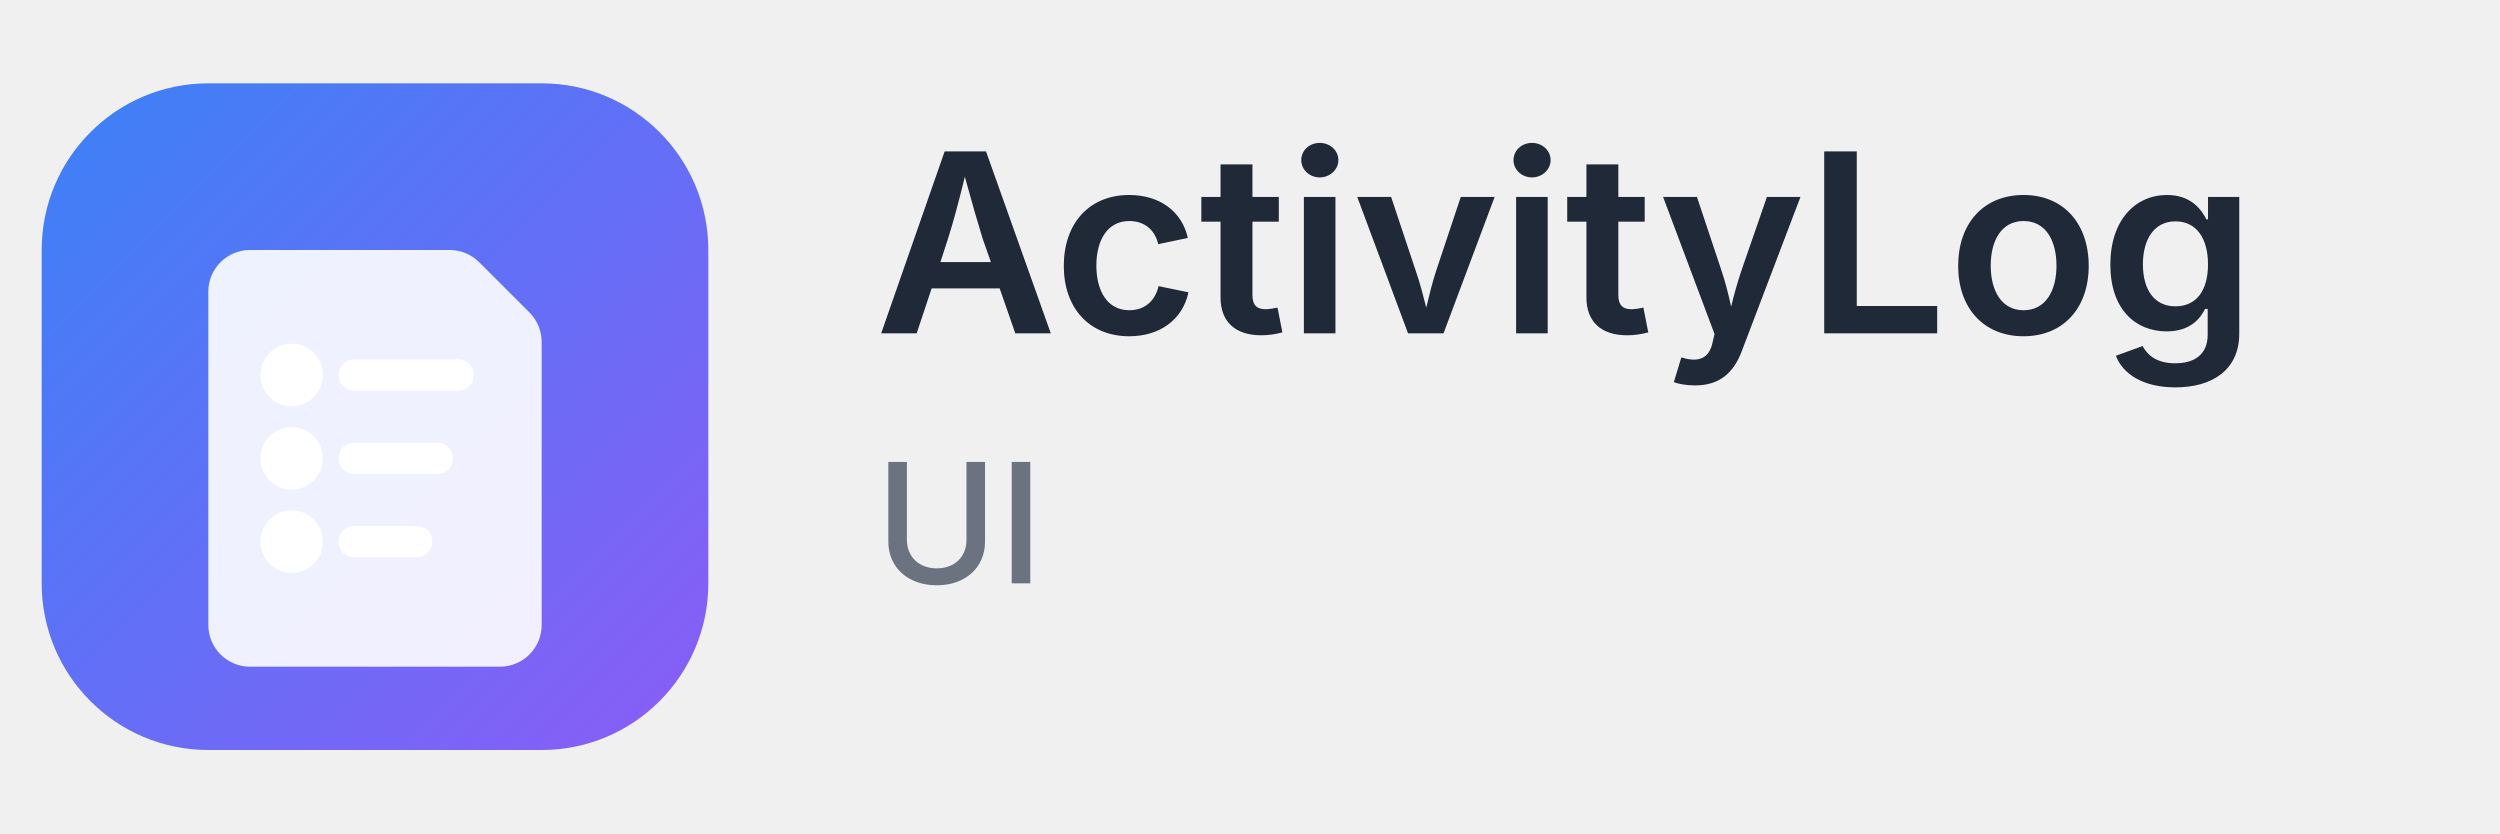
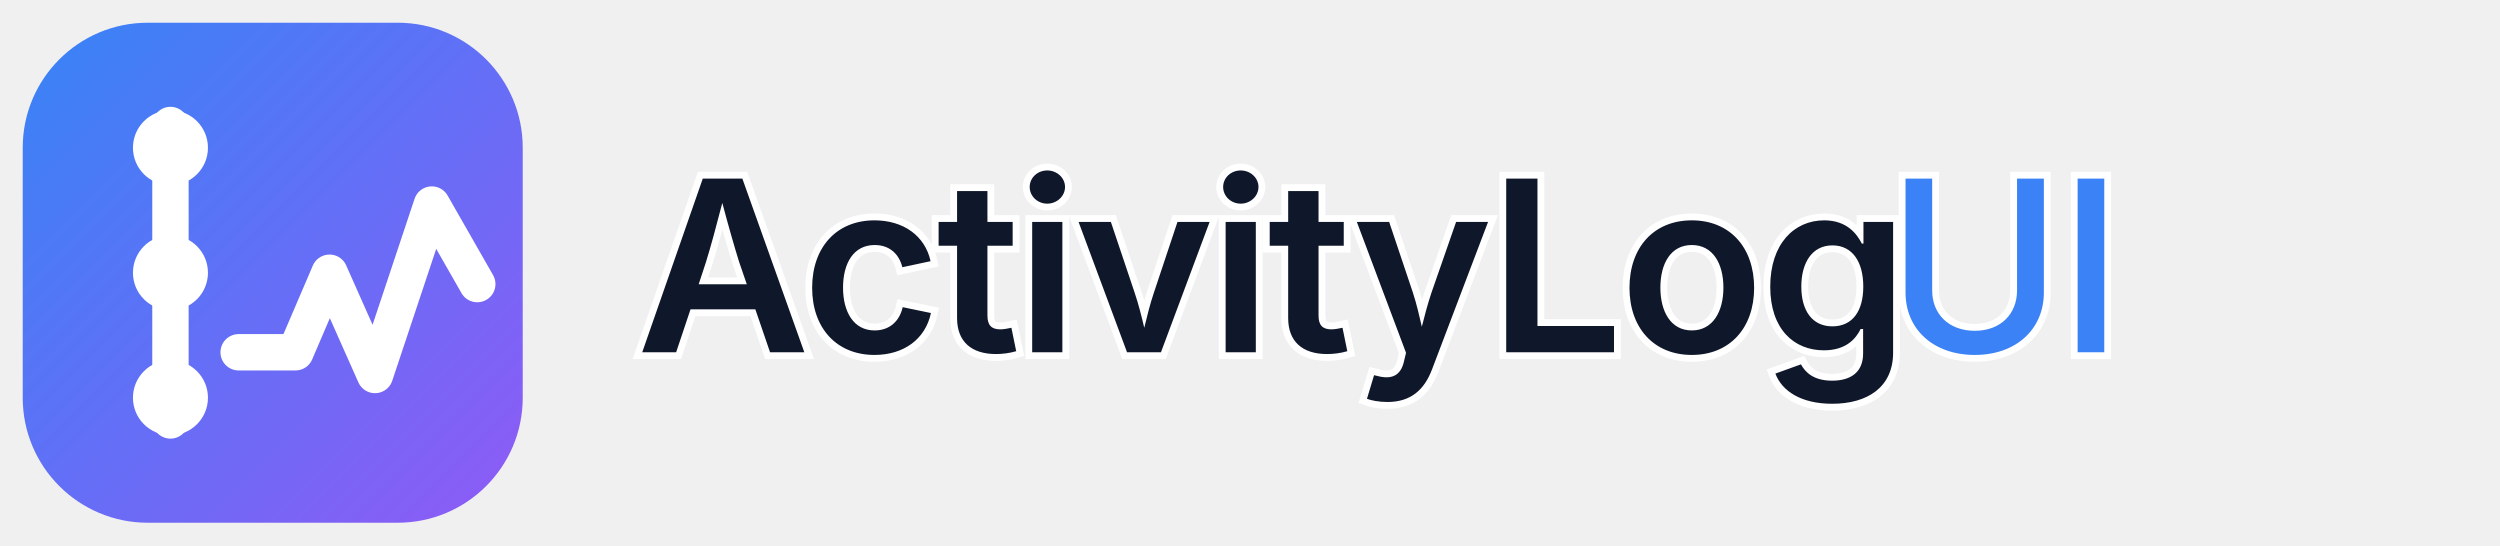
- <svg xmlns="http://www.w3.org/2000/svg" width="120" height="40" viewBox="0 0 120 40" fill="none">
+ <svg xmlns="http://www.w3.org/2000/svg" width="220" height="48" viewBox="0 0 220 48" role="img" aria-labelledby="title">
  <defs>
-     <linearGradient id="logoGradient" x1="0%" y1="0%" x2="100%" y2="100%">
-       <stop offset="0%" style="stop-color:#3B82F6;stop-opacity:1" />
-       <stop offset="100%" style="stop-color:#8B5CF6;stop-opacity:1" />
+     <linearGradient id="iconGradient" x1="4" y1="4" x2="44" y2="44" gradientUnits="userSpaceOnUse">
+       <stop offset="0" stop-color="#3B82F6" />
+       <stop offset="1" stop-color="#8B5CF6" />
    </linearGradient>
  </defs>
-   <rect x="2" y="4" width="32" height="32" rx="8" fill="url(#logoGradient)" />
-   <g transform="translate(8, 10)">
-     <path d="M4 2a2 2 0 00-2 2v16a2 2 0 002 2h12a2 2 0 002-2V6.414A2 2 0 0017.414 5L15 2.586A2 2 0 0013.586 2H4z" fill="white" fill-opacity="0.9" />
-     <circle cx="6" cy="8" r="1.5" fill="white" />
-     <line x1="9" y1="8" x2="14" y2="8" stroke="white" stroke-width="1.5" stroke-linecap="round" />
-     <circle cx="6" cy="12" r="1.5" fill="white" />
-     <line x1="9" y1="12" x2="13" y2="12" stroke="white" stroke-width="1.5" stroke-linecap="round" />
-     <circle cx="6" cy="16" r="1.5" fill="white" />
-     <line x1="9" y1="16" x2="12" y2="16" stroke="white" stroke-width="1.5" stroke-linecap="round" />
-   </g>
-   <text x="42" y="16" font-family="Inter, system-ui, sans-serif" font-size="12" font-weight="600" fill="var(--logo-text-primary, #1F2937)">
-     ActivityLog
-   </text>
-   <text x="42" y="28" font-family="Inter, system-ui, sans-serif" font-size="8" font-weight="500" fill="var(--logo-text-secondary, #6B7280)">
-     UI
-   </text>
-   <style>
-     :root {
-       --logo-text-primary: #1F2937;
-       --logo-text-secondary: #6B7280;
-     }
- 
-     @media (prefers-color-scheme: dark) {
-       :root {
-         --logo-text-primary: #F9FAFB;
-         --logo-text-secondary: #D1D5DB;
-       }
-     }
- 
-     /* Support for explicit dark mode class */
-     .dark {
-       --logo-text-primary: #F9FAFB;
-       --logo-text-secondary: #D1D5DB;
-     }
-   </style>
+   <rect x="2" y="2" width="44" height="44" rx="11" fill="url(#iconGradient)" />
+   <path d="M15 11v26" stroke="#fff" stroke-width="3.2" stroke-linecap="round" />
+   <circle cx="15" cy="13" r="3.3" fill="#fff" />
+   <circle cx="15" cy="24" r="3.3" fill="#fff" />
+   <circle cx="15" cy="35" r="3.3" fill="#fff" />
+   <path d="M21 31h5l3-7 4 9 5-15 4 7" fill="none" stroke="#fff" stroke-width="3.2" stroke-linecap="round" stroke-linejoin="round" />
+   <text x="56" y="31" font-family="Inter, ui-sans-serif, -apple-system, BlinkMacSystemFont, 'Segoe UI', sans-serif" font-size="21" font-weight="600" letter-spacing="-0.4" fill="#0F172A" stroke="#fff" stroke-width="1.2" paint-order="stroke">ActivityLog</text>
+   <text x="166" y="31" font-family="Inter, ui-sans-serif, -apple-system, BlinkMacSystemFont, 'Segoe UI', sans-serif" font-size="21" font-weight="500" letter-spacing="-0.4" fill="#3B82F6" stroke="#fff" stroke-width="1.2" paint-order="stroke">UI</text>
</svg>
